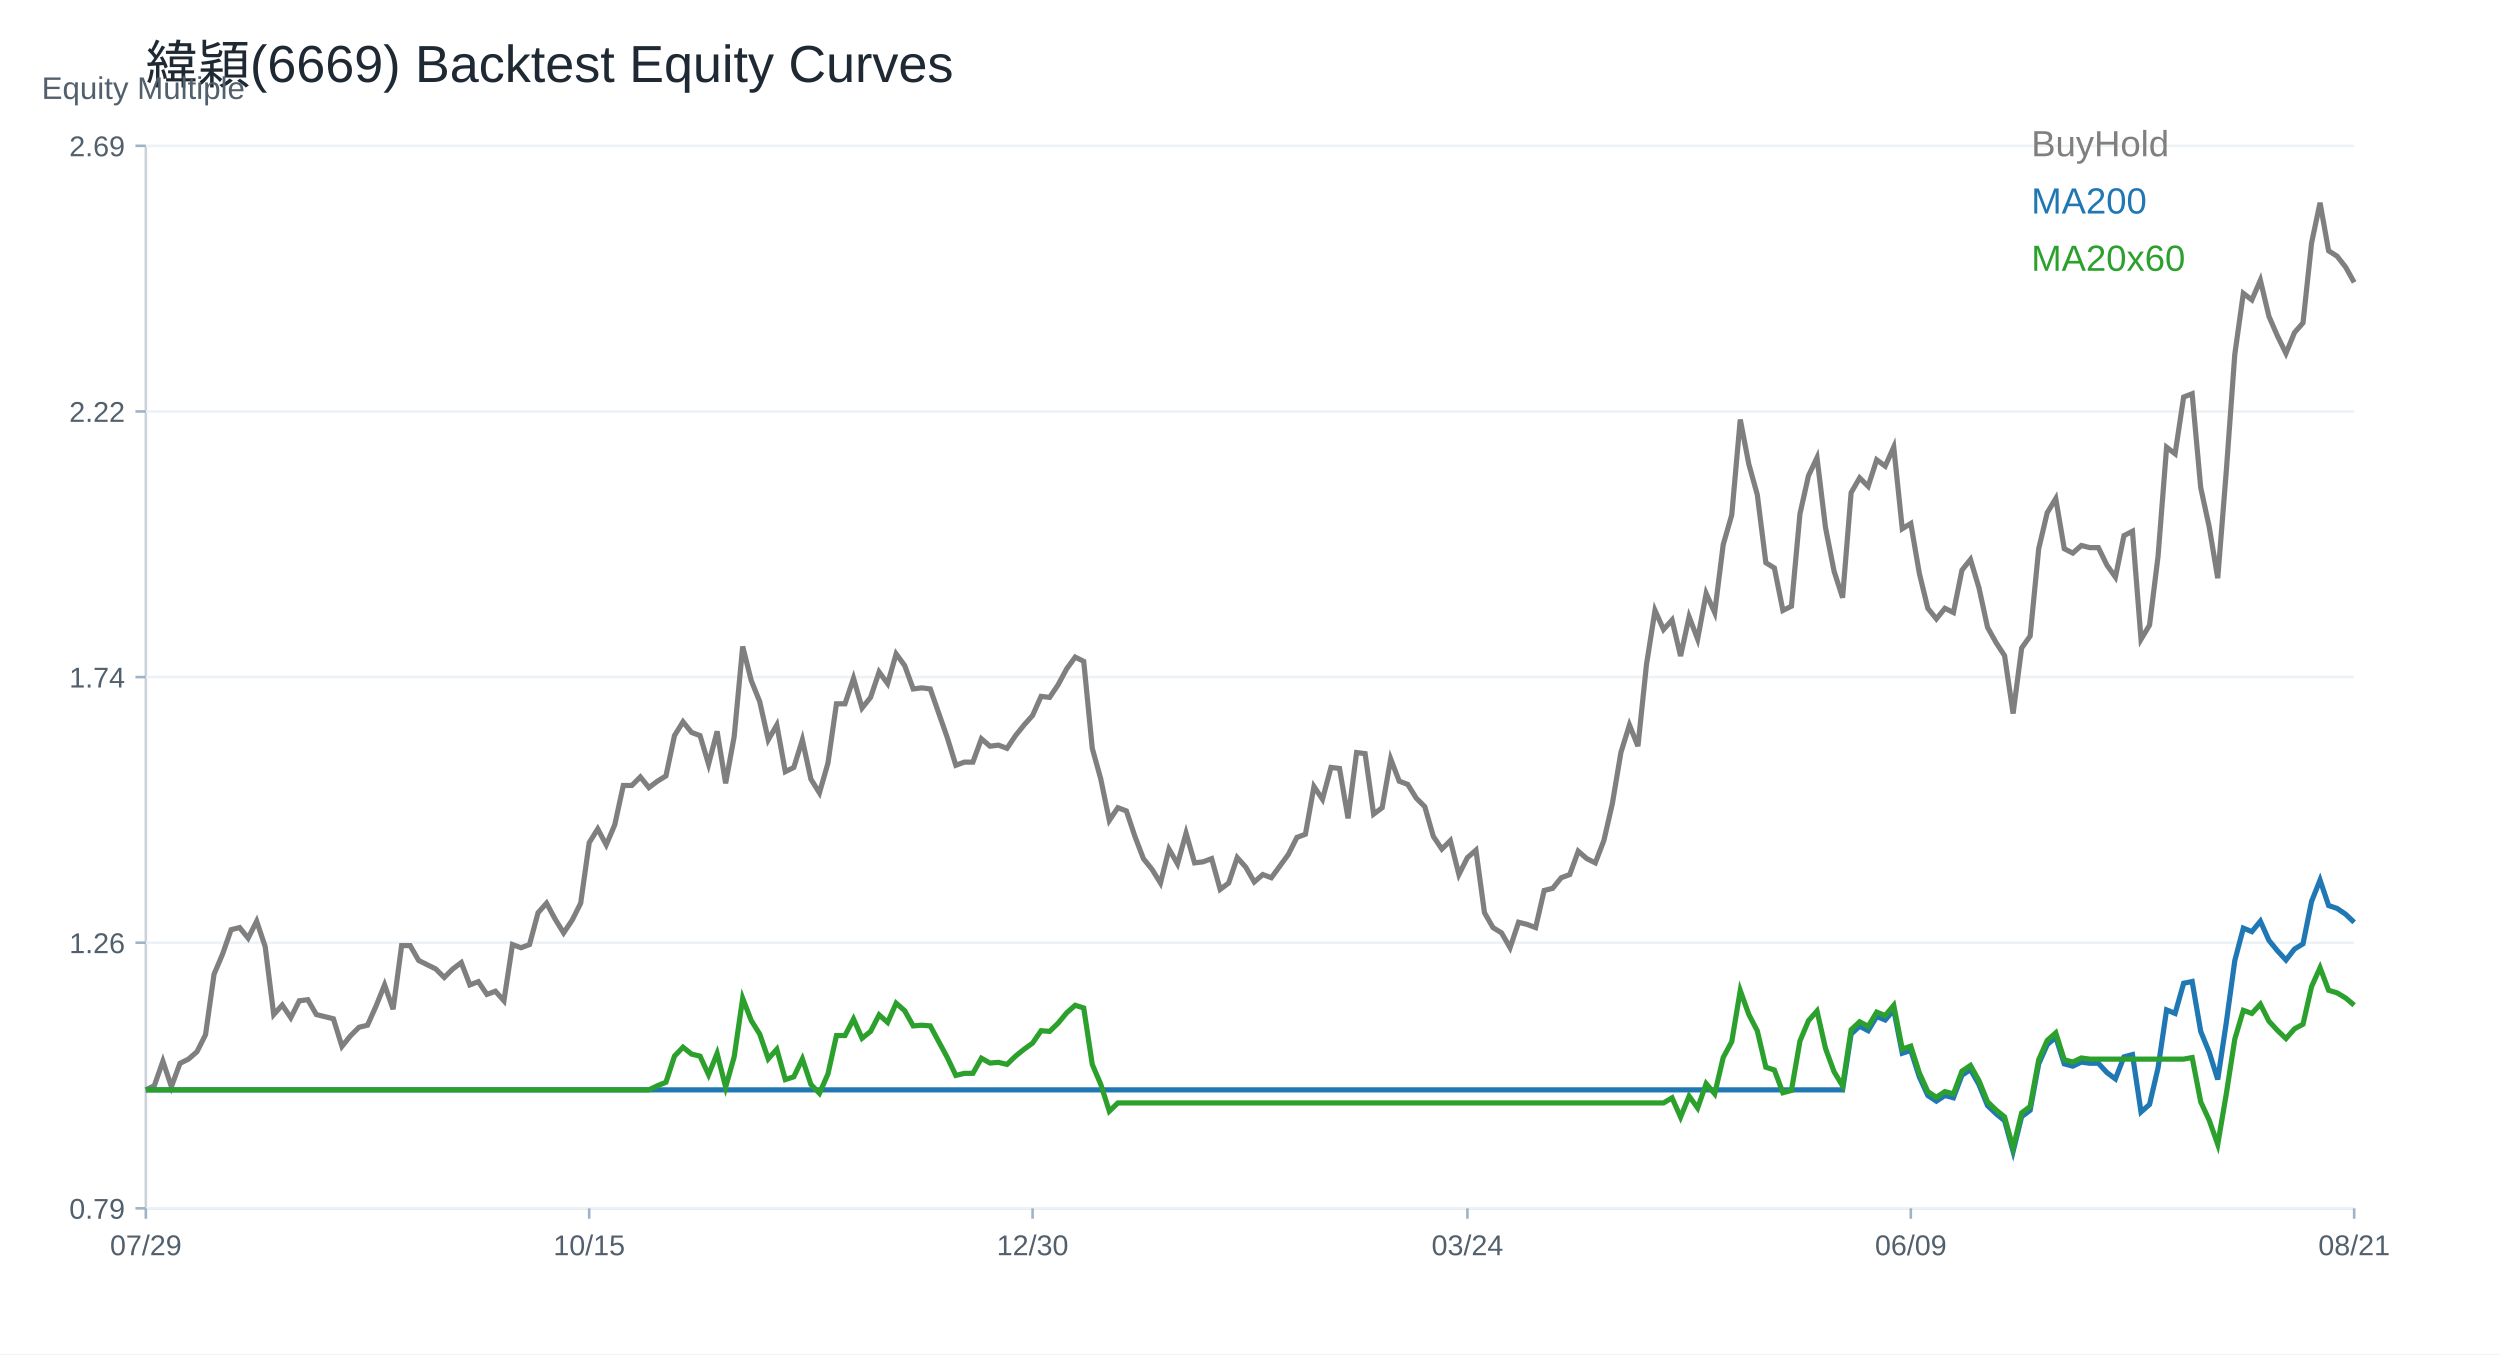
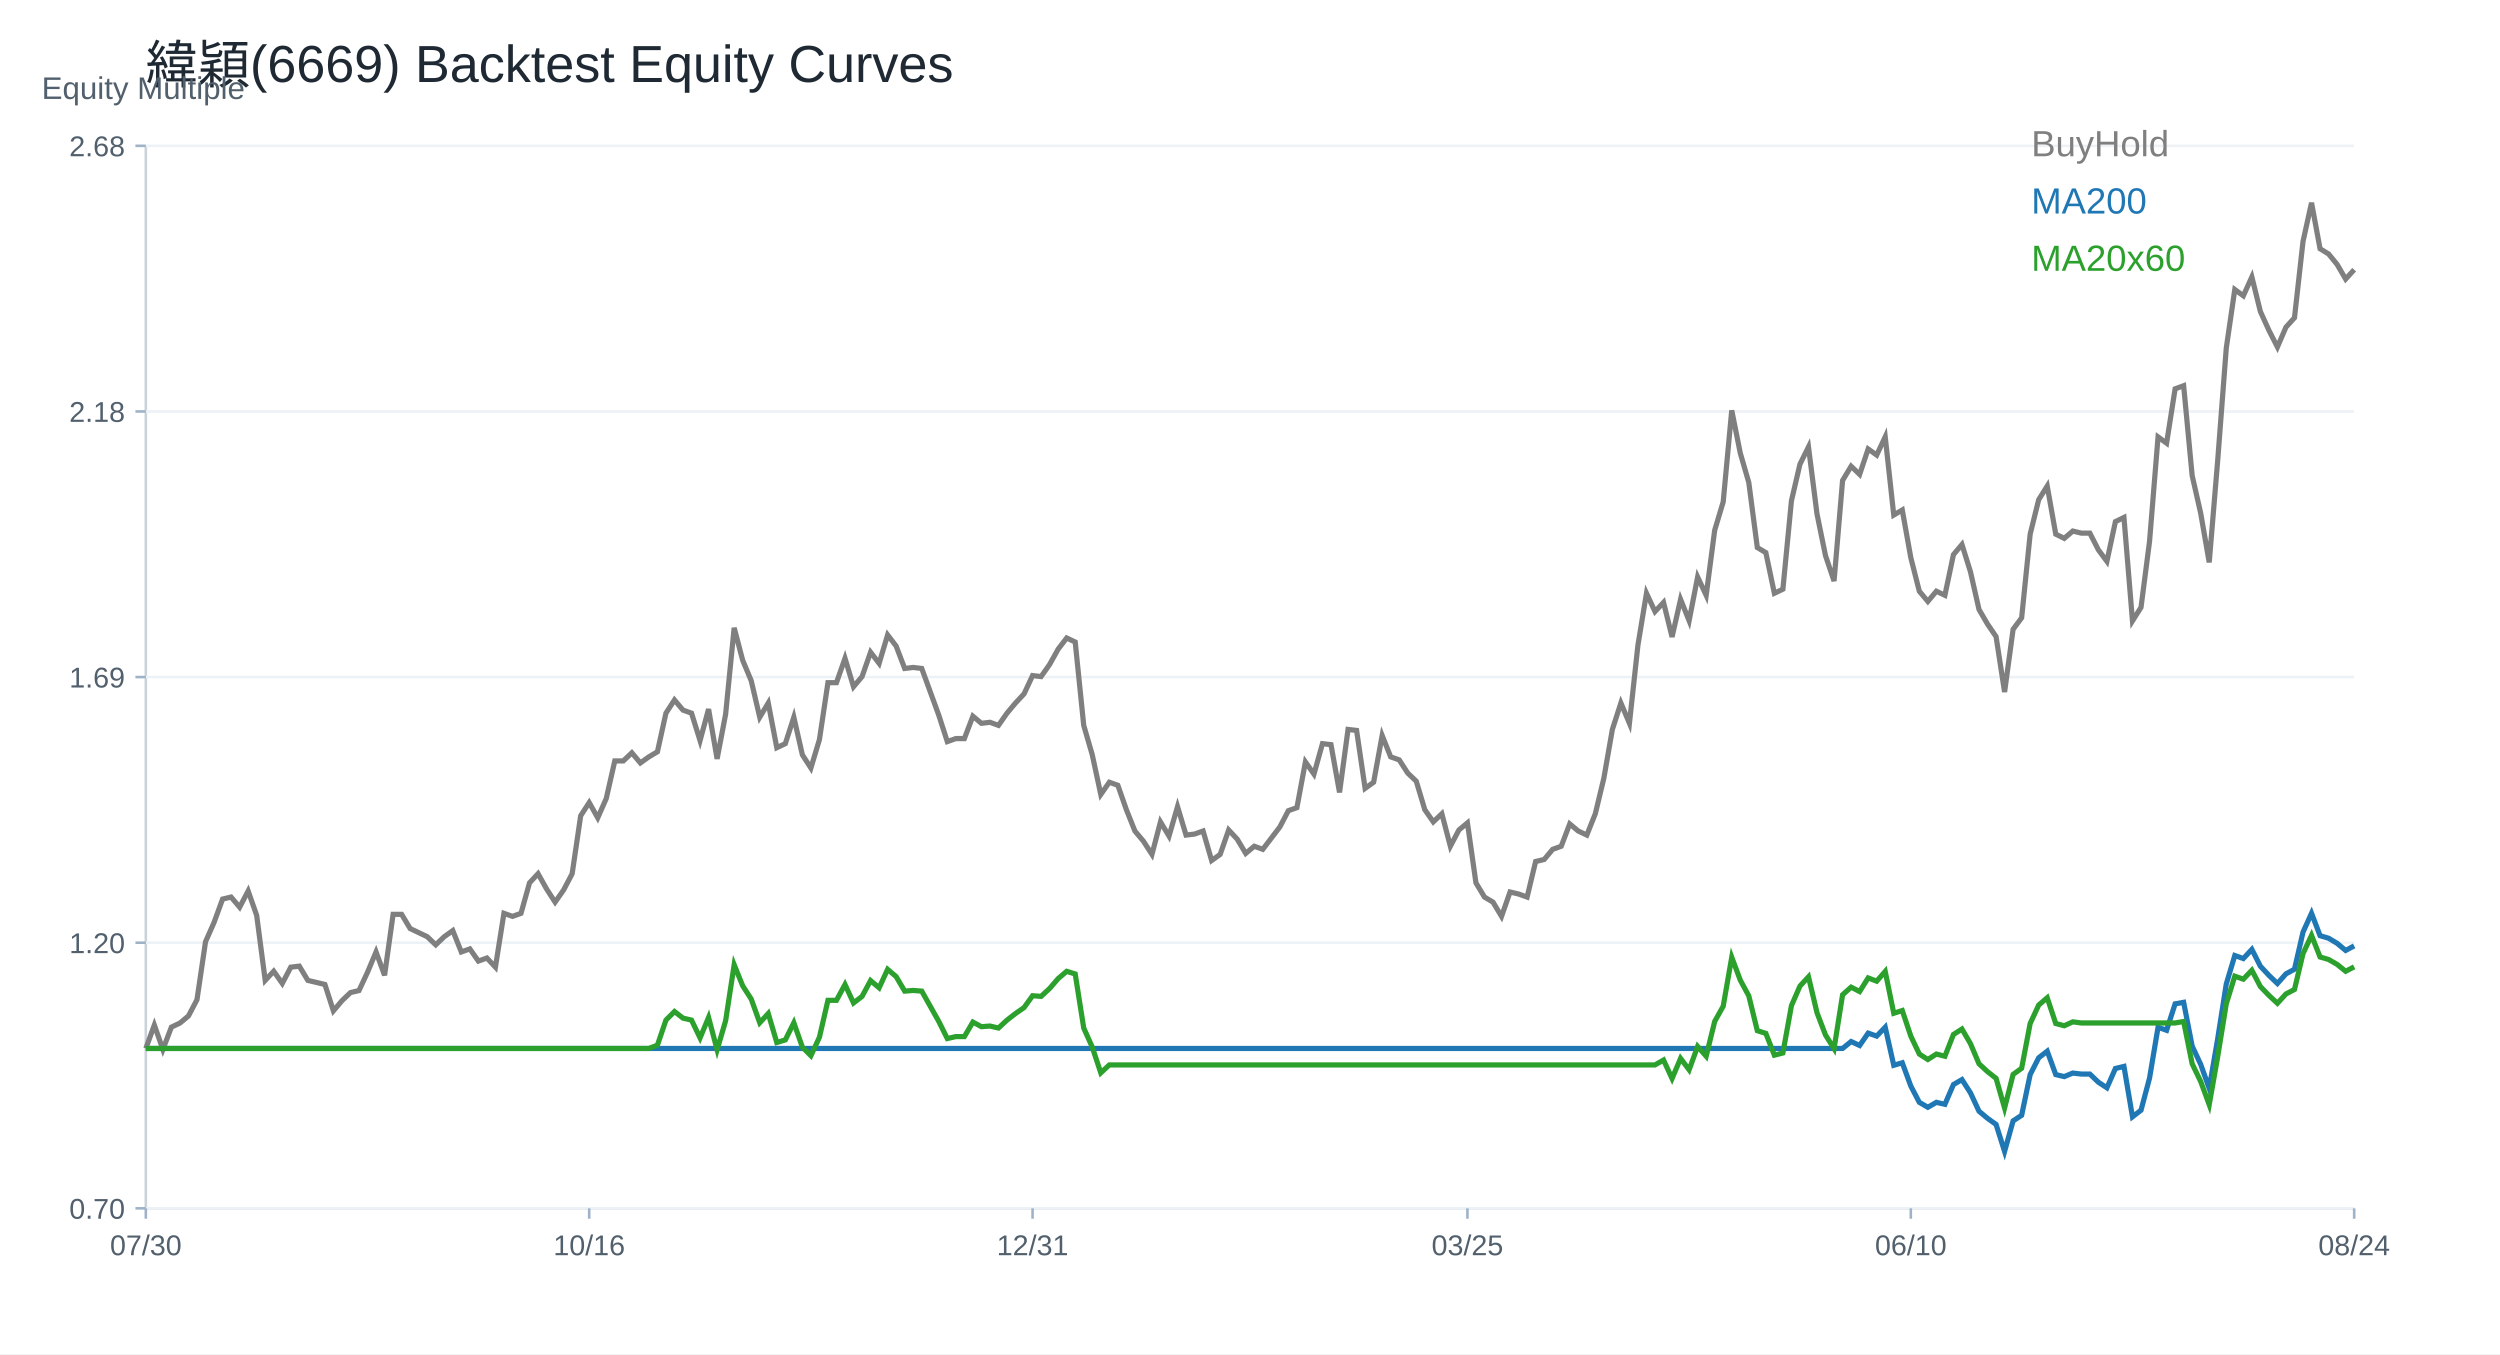
<svg xmlns="http://www.w3.org/2000/svg" width="960" height="520" viewBox="0 0 960 520">
  <rect width="100%" height="100%" fill="white" />
  <text x="56.00" y="32.00" font-size="20" font-family="Arial" fill="#1f2933" text-anchor="start">緯穎(6669) Backtest Equity Curves</text>
  <line x1="56" y1="464" x2="904" y2="464" stroke="#cbd2d9" />
  <line x1="56" y1="56" x2="56" y2="464" stroke="#cbd2d9" />
  <text x="16.00" y="38.00" font-size="12" font-family="Arial" fill="#52606d" text-anchor="start">Equity Multiple</text>
  <line x1="56" y1="464.00" x2="904" y2="464.00" stroke="#edf2f7" />
  <line x1="52" y1="464.00" x2="56" y2="464.00" stroke="#9fb3c8" />
-   <text x="48.00" y="468.00" font-size="11" font-family="Arial" fill="#52606d" text-anchor="end">0.79</text>
+   <text x="48.00" y="468.00" font-size="11" font-family="Arial" fill="#52606d" text-anchor="end">0.70</text>
  <line x1="56" y1="362.00" x2="904" y2="362.00" stroke="#edf2f7" />
  <line x1="52" y1="362.00" x2="56" y2="362.00" stroke="#9fb3c8" />
-   <text x="48.00" y="366.00" font-size="11" font-family="Arial" fill="#52606d" text-anchor="end">1.26</text>
+   <text x="48.00" y="366.00" font-size="11" font-family="Arial" fill="#52606d" text-anchor="end">1.20</text>
  <line x1="56" y1="260.00" x2="904" y2="260.00" stroke="#edf2f7" />
  <line x1="52" y1="260.00" x2="56" y2="260.00" stroke="#9fb3c8" />
-   <text x="48.00" y="264.00" font-size="11" font-family="Arial" fill="#52606d" text-anchor="end">1.74</text>
+   <text x="48.00" y="264.00" font-size="11" font-family="Arial" fill="#52606d" text-anchor="end">1.69</text>
  <line x1="56" y1="158.00" x2="904" y2="158.00" stroke="#edf2f7" />
  <line x1="52" y1="158.00" x2="56" y2="158.00" stroke="#9fb3c8" />
-   <text x="48.00" y="162.00" font-size="11" font-family="Arial" fill="#52606d" text-anchor="end">2.22</text>
+   <text x="48.00" y="162.00" font-size="11" font-family="Arial" fill="#52606d" text-anchor="end">2.18</text>
  <line x1="56" y1="56.00" x2="904" y2="56.00" stroke="#edf2f7" />
  <line x1="52" y1="56.00" x2="56" y2="56.00" stroke="#9fb3c8" />
-   <text x="48.00" y="60.00" font-size="11" font-family="Arial" fill="#52606d" text-anchor="end">2.69</text>
+   <text x="48.00" y="60.00" font-size="11" font-family="Arial" fill="#52606d" text-anchor="end">2.68</text>
  <line x1="56.00" y1="464" x2="56.00" y2="468" stroke="#9fb3c8" />
-   <text x="56.00" y="482.00" font-size="11" font-family="Arial" fill="#52606d" text-anchor="middle">07/29</text>
+   <text x="56.00" y="482.00" font-size="11" font-family="Arial" fill="#52606d" text-anchor="middle">07/30</text>
  <line x1="226.25" y1="464" x2="226.25" y2="468" stroke="#9fb3c8" />
-   <text x="226.25" y="482.00" font-size="11" font-family="Arial" fill="#52606d" text-anchor="middle">10/15</text>
+   <text x="226.25" y="482.00" font-size="11" font-family="Arial" fill="#52606d" text-anchor="middle">10/16</text>
  <line x1="396.51" y1="464" x2="396.51" y2="468" stroke="#9fb3c8" />
-   <text x="396.51" y="482.00" font-size="11" font-family="Arial" fill="#52606d" text-anchor="middle">12/30</text>
+   <text x="396.51" y="482.00" font-size="11" font-family="Arial" fill="#52606d" text-anchor="middle">12/31</text>
  <line x1="563.49" y1="464" x2="563.49" y2="468" stroke="#9fb3c8" />
-   <text x="563.49" y="482.00" font-size="11" font-family="Arial" fill="#52606d" text-anchor="middle">03/24</text>
+   <text x="563.49" y="482.00" font-size="11" font-family="Arial" fill="#52606d" text-anchor="middle">03/25</text>
  <line x1="733.75" y1="464" x2="733.75" y2="468" stroke="#9fb3c8" />
-   <text x="733.75" y="482.00" font-size="11" font-family="Arial" fill="#52606d" text-anchor="middle">06/09</text>
+   <text x="733.75" y="482.00" font-size="11" font-family="Arial" fill="#52606d" text-anchor="middle">06/10</text>
  <line x1="904.00" y1="464" x2="904.00" y2="468" stroke="#9fb3c8" />
-   <text x="904.00" y="482.00" font-size="11" font-family="Arial" fill="#52606d" text-anchor="middle">08/21</text>
-   <polyline fill="none" stroke="#7f7f7f" stroke-width="2" points="56.00,418.51 59.27,416.88 62.55,407.51 65.82,417.29 69.10,408.33 72.37,406.70 75.64,403.85 78.92,397.33 82.19,374.11 85.47,366.37 88.74,357.01 92.02,356.19 95.29,360.26 98.56,353.75 101.84,363.52 105.11,389.59 108.39,385.92 111.66,390.81 114.93,384.30 118.21,383.89 121.48,389.59 124.76,390.40 128.03,391.22 131.31,401.81 134.58,397.74 137.85,394.48 141.13,393.66 144.40,386.33 147.68,378.19 150.95,387.55 154.22,363.11 157.50,363.11 160.77,368.82 164.05,370.45 167.32,372.08 170.59,375.33 173.87,372.08 177.14,369.63 180.42,378.19 183.69,376.96 186.97,381.85 190.24,380.63 193.51,384.30 196.79,362.71 200.06,363.93 203.34,362.71 206.61,350.49 209.88,346.82 213.16,352.93 216.43,358.23 219.71,353.34 222.98,346.82 226.25,323.61 229.53,318.31 232.80,324.42 236.08,316.68 239.35,301.61 242.63,301.61 245.90,298.35 249.17,302.43 252.45,299.98 255.72,297.95 259.00,282.47 262.27,277.17 265.54,281.25 268.82,282.47 272.09,293.46 275.37,280.84 278.64,300.80 281.92,282.87 285.19,248.25 288.46,261.29 291.74,269.43 295.01,284.10 298.29,278.39 301.56,296.32 304.83,294.69 308.11,284.10 311.38,299.17 314.66,304.46 317.93,293.06 321.20,270.25 324.48,270.25 327.75,260.47 331.03,271.88 334.30,267.80 337.58,258.03 340.85,262.51 344.12,251.10 347.40,255.58 350.67,264.55 353.95,264.14 357.22,264.55 360.49,273.91 363.77,283.28 367.04,293.87 370.32,292.65 373.59,292.65 376.86,283.69 380.14,286.54 383.41,286.13 386.69,287.36 389.96,282.47 393.24,278.39 396.51,274.73 399.78,267.40 403.06,267.80 406.33,262.92 409.61,256.81 412.88,252.33 416.15,253.96 419.43,287.36 422.70,299.17 425.98,315.05 429.25,310.16 432.53,311.39 435.80,321.16 439.07,329.72 442.35,333.79 445.62,339.08 448.90,326.05 452.17,331.75 455.44,319.94 458.72,331.34 461.99,330.94 465.27,329.72 468.54,341.53 471.81,339.08 475.09,329.31 478.36,332.97 481.64,338.68 484.91,335.83 488.19,337.05 491.46,332.57 494.73,328.09 498.01,321.57 501.28,320.35 504.56,302.02 507.83,306.91 511.10,294.69 514.38,295.09 517.65,314.24 520.93,288.98 524.20,289.39 527.47,312.61 530.75,310.16 534.02,291.43 537.30,299.98 540.57,301.20 543.85,306.50 547.12,309.76 550.39,321.16 553.67,326.05 556.94,322.79 560.22,335.83 563.49,329.31 566.76,326.46 570.04,350.49 573.31,356.19 576.59,358.23 579.86,363.93 583.14,354.15 586.41,354.97 589.68,356.19 592.96,341.93 596.23,341.12 599.51,337.05 602.78,335.83 606.05,326.86 609.33,329.72 612.60,331.34 615.88,322.79 619.15,308.54 622.42,288.98 625.70,278.39 628.97,286.54 632.25,255.18 635.52,234.40 638.80,241.74 642.07,238.07 645.34,251.92 648.62,236.85 651.89,245.40 655.17,227.89 658.44,235.22 661.71,209.15 664.99,197.75 668.26,161.09 671.54,178.20 674.81,190.01 678.08,216.08 681.36,218.11 684.63,234.40 687.91,232.78 691.18,197.34 694.46,182.68 697.73,175.75 701.00,202.63 704.28,219.33 707.55,229.52 710.83,189.19 714.10,183.49 717.37,186.75 720.65,176.57 723.92,179.01 727.20,171.68 730.47,203.04 733.75,201.01 737.02,220.15 740.29,233.59 743.57,237.66 746.84,233.59 750.12,235.22 753.39,218.93 756.66,214.85 759.94,225.80 763.21,240.89 766.49,246.76 769.76,251.79 773.03,274.00 776.31,248.85 779.58,244.24 782.86,210.71 786.13,196.88 789.41,191.44 792.68,210.71 795.95,212.39 799.23,209.46 802.50,210.29 805.78,210.29 809.05,217.00 812.32,221.61 815.60,205.68 818.87,204.01 822.15,245.50 825.42,240.05 828.69,213.65 831.97,171.74 835.24,174.25 838.52,152.46 841.79,151.20 845.07,187.24 848.34,202.33 851.61,222.03 854.89,180.96 858.16,136.11 861.44,112.64 864.71,115.16 867.98,107.61 871.26,121.44 874.53,128.99 877.81,135.69 881.08,127.73 884.36,123.96 887.63,93.36 890.90,77.86 894.18,96.30 897.45,98.39 900.73,102.58 904.00,108.45" />
+   <text x="904.00" y="482.00" font-size="11" font-family="Arial" fill="#52606d" text-anchor="middle">08/24</text>
+   <polyline fill="none" stroke="#7f7f7f" stroke-width="2" points="56.00,402.61 59.27,393.63 62.55,403.00 65.82,394.41 69.10,392.85 72.37,390.12 75.64,383.88 78.92,361.64 82.19,354.23 85.47,345.25 88.74,344.47 92.02,348.37 95.29,342.13 98.56,351.50 101.84,376.47 105.11,372.95 108.39,377.64 111.66,371.39 114.93,371.00 118.21,376.47 121.48,377.25 124.76,378.03 128.03,388.17 131.31,384.27 134.58,381.15 137.85,380.37 141.13,373.34 144.40,365.54 147.68,374.52 150.95,351.11 154.22,351.11 157.50,356.57 160.77,358.13 164.05,359.69 167.32,362.81 170.59,359.69 173.87,357.35 177.14,365.54 180.42,364.37 183.69,369.05 186.97,367.88 190.24,371.39 193.51,350.72 196.79,351.89 200.06,350.72 203.34,339.01 206.61,335.50 209.88,341.35 213.16,346.42 216.43,341.74 219.71,335.50 222.98,313.26 226.25,308.19 229.53,314.04 232.80,306.63 236.08,292.19 239.35,292.19 242.63,289.07 245.90,292.97 249.17,290.63 252.45,288.68 255.72,273.85 259.00,268.78 262.27,272.68 265.54,273.85 268.82,284.39 272.09,272.29 275.37,291.41 278.64,274.24 281.92,241.08 285.19,253.56 288.46,261.37 291.74,275.41 295.01,269.95 298.29,287.12 301.56,285.56 304.83,275.41 308.11,289.85 311.38,294.92 314.66,284.00 317.93,262.15 321.20,262.15 324.48,252.78 327.75,263.71 331.03,259.81 334.30,250.44 337.58,254.74 340.85,243.81 344.12,248.10 347.40,256.69 350.67,256.30 353.95,256.69 357.22,265.66 360.49,274.63 363.77,284.78 367.04,283.61 370.32,283.61 373.59,275.02 376.86,277.75 380.14,277.36 383.41,278.54 386.69,273.85 389.96,269.95 393.24,266.44 396.51,259.42 399.78,259.81 403.06,255.13 406.33,249.27 409.61,244.98 412.88,246.54 416.15,278.54 419.43,289.85 422.70,305.07 425.98,300.38 429.25,301.55 432.53,310.92 435.80,319.11 439.07,323.01 442.35,328.09 445.62,315.60 448.90,321.06 452.17,309.75 455.44,320.67 458.72,320.28 461.99,319.11 465.27,330.43 468.54,328.09 471.81,318.72 475.09,322.23 478.36,327.70 481.64,324.96 484.91,326.14 488.19,321.84 491.46,317.55 494.73,311.31 498.01,310.14 501.28,292.58 504.56,297.26 507.83,285.56 511.10,285.95 514.38,304.29 517.65,280.10 520.93,280.49 524.20,302.73 527.47,300.38 530.75,282.44 534.02,290.63 537.30,291.80 540.57,296.87 543.85,299.99 547.12,310.92 550.39,315.60 553.67,312.48 556.94,324.96 560.22,318.72 563.49,315.99 566.76,339.01 570.04,344.47 573.31,346.42 576.59,351.89 579.86,342.52 583.14,343.30 586.41,344.47 589.68,330.82 592.96,330.04 596.23,326.14 599.51,324.96 602.78,316.38 606.05,319.11 609.33,320.67 612.60,312.48 615.88,298.82 619.15,280.10 622.42,269.95 625.70,277.75 628.97,247.71 632.25,227.81 635.52,234.84 638.80,231.33 642.07,244.59 645.34,230.16 648.62,238.35 651.89,221.57 655.17,228.59 658.44,203.62 661.71,192.70 664.99,157.58 668.26,173.97 671.54,185.29 674.81,210.26 678.08,212.21 681.36,227.81 684.63,226.25 687.91,192.31 691.18,178.26 694.46,171.63 697.73,197.38 701.00,213.38 704.28,223.13 707.55,184.51 710.83,179.04 714.10,182.17 717.37,172.41 720.65,174.75 723.92,167.73 727.20,197.77 730.47,195.82 733.75,214.16 737.02,227.03 740.29,230.94 743.57,227.03 746.84,228.59 750.12,212.99 753.39,209.09 756.66,219.57 759.94,234.03 763.21,239.65 766.49,244.46 769.76,265.74 773.03,241.65 776.31,237.24 779.58,205.12 782.86,191.87 786.13,186.65 789.41,205.12 792.68,206.73 795.95,203.92 799.23,204.72 802.50,204.72 805.78,211.14 809.05,215.56 812.32,200.30 815.60,198.70 818.87,238.44 822.15,233.22 825.42,207.93 828.69,167.78 831.97,170.19 835.24,149.32 838.52,148.11 841.79,182.64 845.07,197.09 848.34,215.96 851.61,176.62 854.89,133.66 858.16,111.18 861.44,113.59 864.71,106.36 867.98,119.61 871.26,126.84 874.53,133.26 877.81,125.63 881.08,122.02 884.36,92.71 887.63,77.86 890.90,95.52 894.18,97.53 897.45,101.54 900.73,107.16 904.00,103.55" />
  <text x="780.00" y="60.00" font-size="14" font-family="Arial" fill="#7f7f7f" text-anchor="start">BuyHold</text>
-   <polyline fill="none" stroke="#1f77b4" stroke-width="2" points="56.00,418.51 59.27,418.51 62.55,418.51 65.82,418.51 69.10,418.51 72.37,418.51 75.64,418.51 78.92,418.51 82.19,418.51 85.47,418.51 88.74,418.51 92.02,418.51 95.29,418.51 98.56,418.51 101.84,418.51 105.11,418.51 108.39,418.51 111.66,418.51 114.93,418.51 118.21,418.51 121.48,418.51 124.76,418.51 128.03,418.51 131.31,418.51 134.58,418.51 137.85,418.51 141.13,418.51 144.40,418.51 147.68,418.51 150.95,418.51 154.22,418.51 157.50,418.51 160.77,418.51 164.05,418.51 167.32,418.51 170.59,418.51 173.87,418.51 177.14,418.51 180.42,418.51 183.69,418.51 186.97,418.51 190.24,418.51 193.51,418.51 196.79,418.51 200.06,418.51 203.34,418.51 206.61,418.51 209.88,418.51 213.16,418.51 216.43,418.51 219.71,418.51 222.98,418.51 226.25,418.51 229.53,418.51 232.80,418.51 236.08,418.51 239.35,418.51 242.63,418.51 245.90,418.51 249.17,418.51 252.45,418.51 255.72,418.51 259.00,418.51 262.27,418.51 265.54,418.51 268.82,418.51 272.09,418.51 275.37,418.51 278.64,418.51 281.92,418.51 285.19,418.51 288.46,418.51 291.74,418.51 295.01,418.51 298.29,418.51 301.56,418.51 304.83,418.51 308.11,418.51 311.38,418.51 314.66,418.51 317.93,418.51 321.20,418.51 324.48,418.51 327.75,418.51 331.03,418.51 334.30,418.51 337.58,418.51 340.85,418.51 344.12,418.51 347.40,418.51 350.67,418.51 353.95,418.51 357.22,418.51 360.49,418.51 363.77,418.51 367.04,418.51 370.32,418.51 373.59,418.51 376.86,418.51 380.14,418.51 383.41,418.51 386.69,418.51 389.96,418.51 393.24,418.51 396.51,418.51 399.78,418.51 403.06,418.51 406.33,418.51 409.61,418.51 412.88,418.51 416.15,418.51 419.43,418.51 422.70,418.51 425.98,418.51 429.25,418.51 432.53,418.51 435.80,418.51 439.07,418.51 442.35,418.51 445.62,418.51 448.90,418.51 452.17,418.51 455.44,418.51 458.72,418.51 461.99,418.51 465.27,418.51 468.54,418.51 471.81,418.51 475.09,418.51 478.36,418.51 481.64,418.51 484.91,418.51 488.19,418.51 491.46,418.51 494.73,418.51 498.01,418.51 501.28,418.51 504.56,418.51 507.83,418.51 511.10,418.51 514.38,418.51 517.65,418.51 520.93,418.51 524.20,418.51 527.47,418.51 530.75,418.51 534.02,418.51 537.30,418.51 540.57,418.51 543.85,418.51 547.12,418.51 550.39,418.51 553.67,418.51 556.94,418.51 560.22,418.51 563.49,418.51 566.76,418.51 570.04,418.51 573.31,418.51 576.59,418.51 579.86,418.51 583.14,418.51 586.41,418.51 589.68,418.51 592.96,418.51 596.23,418.51 599.51,418.51 602.78,418.51 606.05,418.51 609.33,418.51 612.60,418.51 615.88,418.51 619.15,418.51 622.42,418.51 625.70,418.51 628.97,418.51 632.25,418.51 635.52,418.51 638.80,418.51 642.07,418.51 645.34,418.51 648.62,418.51 651.89,418.51 655.17,418.51 658.44,418.51 661.71,418.51 664.99,418.51 668.26,418.51 671.54,418.51 674.81,418.51 678.08,418.51 681.36,418.51 684.63,418.51 687.91,418.51 691.18,418.51 694.46,418.51 697.73,418.51 701.00,418.51 704.28,418.51 707.55,418.51 710.83,397.08 714.10,394.05 717.37,395.79 720.65,390.38 723.92,391.67 727.20,387.78 730.47,404.44 733.75,403.36 737.02,413.53 740.29,420.67 743.57,422.84 746.84,420.67 750.12,421.54 753.39,412.88 756.66,410.72 759.94,416.54 763.21,424.55 766.49,427.67 769.76,430.34 773.03,442.14 776.31,428.78 779.58,426.33 782.86,408.52 786.13,401.17 789.41,398.28 792.68,408.52 795.95,409.41 799.23,407.85 802.50,408.30 805.78,408.30 809.05,411.86 812.32,414.31 815.60,405.85 818.87,404.96 822.15,427.00 825.42,424.11 828.69,410.08 831.97,387.81 835.24,389.15 838.52,377.57 841.79,376.90 845.07,396.05 848.34,404.07 851.61,414.53 854.89,392.71 858.16,368.88 861.44,356.41 864.71,357.75 867.98,353.74 871.26,361.09 874.53,365.10 877.81,368.66 881.08,364.43 884.36,362.42 887.63,346.17 890.90,337.93 894.18,347.73 897.45,348.84 900.73,351.07 904.00,354.19" />
+   <polyline fill="none" stroke="#1f77b4" stroke-width="2" points="56.00,402.61 59.27,402.61 62.55,402.61 65.82,402.61 69.10,402.61 72.37,402.61 75.64,402.61 78.92,402.61 82.19,402.61 85.47,402.61 88.74,402.61 92.02,402.61 95.29,402.61 98.56,402.61 101.84,402.61 105.11,402.61 108.39,402.61 111.66,402.61 114.93,402.61 118.21,402.61 121.48,402.61 124.76,402.61 128.03,402.61 131.31,402.61 134.58,402.61 137.85,402.61 141.13,402.61 144.40,402.61 147.68,402.61 150.95,402.61 154.22,402.61 157.50,402.61 160.77,402.61 164.05,402.61 167.32,402.61 170.59,402.61 173.87,402.61 177.14,402.61 180.42,402.61 183.69,402.61 186.97,402.61 190.24,402.61 193.51,402.61 196.79,402.61 200.06,402.61 203.34,402.61 206.61,402.61 209.88,402.61 213.16,402.61 216.43,402.61 219.71,402.61 222.98,402.61 226.25,402.61 229.53,402.61 232.80,402.61 236.08,402.61 239.35,402.61 242.63,402.61 245.90,402.61 249.17,402.61 252.45,402.61 255.72,402.61 259.00,402.61 262.27,402.61 265.54,402.61 268.82,402.61 272.09,402.61 275.37,402.61 278.64,402.61 281.92,402.61 285.19,402.61 288.46,402.61 291.74,402.61 295.01,402.61 298.29,402.61 301.56,402.61 304.83,402.61 308.11,402.61 311.38,402.61 314.66,402.61 317.93,402.61 321.20,402.61 324.48,402.61 327.75,402.61 331.03,402.61 334.30,402.61 337.58,402.61 340.85,402.61 344.12,402.61 347.40,402.61 350.67,402.61 353.95,402.61 357.22,402.61 360.49,402.61 363.77,402.61 367.04,402.61 370.32,402.61 373.59,402.61 376.86,402.61 380.14,402.61 383.41,402.61 386.69,402.61 389.96,402.61 393.24,402.61 396.51,402.61 399.78,402.61 403.06,402.61 406.33,402.61 409.61,402.61 412.88,402.61 416.15,402.61 419.43,402.61 422.70,402.61 425.98,402.61 429.25,402.61 432.53,402.61 435.80,402.61 439.07,402.61 442.35,402.61 445.62,402.61 448.90,402.61 452.17,402.61 455.44,402.61 458.72,402.61 461.99,402.61 465.27,402.61 468.54,402.61 471.81,402.61 475.09,402.61 478.36,402.61 481.64,402.61 484.91,402.61 488.19,402.61 491.46,402.61 494.73,402.61 498.01,402.61 501.28,402.61 504.56,402.61 507.83,402.61 511.10,402.61 514.38,402.61 517.65,402.61 520.93,402.61 524.20,402.61 527.47,402.61 530.75,402.61 534.02,402.61 537.30,402.61 540.57,402.61 543.85,402.61 547.12,402.61 550.39,402.61 553.67,402.61 556.94,402.61 560.22,402.61 563.49,402.61 566.76,402.61 570.04,402.61 573.31,402.61 576.59,402.61 579.86,402.61 583.14,402.61 586.41,402.61 589.68,402.61 592.96,402.61 596.23,402.61 599.51,402.61 602.78,402.61 606.05,402.61 609.33,402.61 612.60,402.61 615.88,402.61 619.15,402.61 622.42,402.61 625.70,402.61 628.97,402.61 632.25,402.61 635.52,402.61 638.80,402.61 642.07,402.61 645.34,402.61 648.62,402.61 651.89,402.61 655.17,402.61 658.44,402.61 661.71,402.61 664.99,402.61 668.26,402.61 671.54,402.61 674.81,402.61 678.08,402.61 681.36,402.61 684.63,402.61 687.91,402.61 691.18,402.61 694.46,402.61 697.73,402.61 701.00,402.61 704.28,402.61 707.55,402.61 710.83,399.95 714.10,401.47 717.37,396.72 720.65,397.86 723.92,394.44 727.20,409.06 730.47,408.11 733.75,417.04 737.02,423.30 740.29,425.20 743.57,423.30 746.84,424.06 750.12,416.47 753.39,414.57 756.66,419.67 759.94,426.71 763.21,429.44 766.49,431.79 769.76,442.14 773.03,430.42 776.31,428.27 779.58,412.64 782.86,406.19 786.13,403.65 789.41,412.64 792.68,413.42 795.95,412.05 799.23,412.44 802.50,412.44 805.78,415.57 809.05,417.72 812.32,410.30 815.60,409.51 818.87,428.86 822.15,426.32 825.42,414.01 828.69,394.47 831.97,395.64 835.24,385.48 838.52,384.89 841.79,401.70 845.07,408.73 848.34,417.92 851.61,398.77 854.89,377.86 858.16,366.92 861.44,368.09 864.71,364.57 867.98,371.02 871.26,374.54 874.53,377.67 877.81,373.95 881.08,372.19 884.36,357.93 887.63,350.70 890.90,359.30 894.18,360.28 897.45,362.23 900.73,364.97 904.00,363.21" />
  <text x="780.00" y="82.00" font-size="14" font-family="Arial" fill="#1f77b4" text-anchor="start">MA200</text>
-   <polyline fill="none" stroke="#2ca02c" stroke-width="2" points="56.00,418.51 59.27,418.51 62.55,418.51 65.82,418.51 69.10,418.51 72.37,418.51 75.64,418.51 78.92,418.51 82.19,418.51 85.47,418.51 88.74,418.51 92.02,418.51 95.29,418.51 98.56,418.51 101.84,418.51 105.11,418.51 108.39,418.51 111.66,418.51 114.93,418.51 118.21,418.51 121.48,418.51 124.76,418.51 128.03,418.51 131.31,418.51 134.58,418.51 137.85,418.51 141.13,418.51 144.40,418.51 147.68,418.51 150.95,418.51 154.22,418.51 157.50,418.51 160.77,418.51 164.05,418.51 167.32,418.51 170.59,418.51 173.87,418.51 177.14,418.51 180.42,418.51 183.69,418.51 186.97,418.51 190.24,418.51 193.51,418.51 196.79,418.51 200.06,418.51 203.34,418.51 206.61,418.51 209.88,418.51 213.16,418.51 216.43,418.51 219.71,418.51 222.98,418.51 226.25,418.51 229.53,418.51 232.80,418.51 236.08,418.51 239.35,418.51 242.63,418.51 245.90,418.51 249.17,418.51 252.45,416.92 255.72,415.60 259.00,405.56 262.27,402.13 265.54,404.77 268.82,405.56 272.09,412.70 275.37,404.51 278.64,417.45 281.92,405.83 285.19,383.37 288.46,391.83 291.74,397.11 295.01,406.62 298.29,402.92 301.56,414.55 304.83,413.49 308.11,406.62 311.38,416.40 314.66,419.83 317.93,412.43 321.20,397.64 324.48,397.64 327.75,391.30 331.03,398.70 334.30,396.05 337.58,389.71 340.85,392.62 344.12,385.22 347.40,388.13 350.67,393.94 353.95,393.68 357.22,393.94 360.49,400.02 363.77,406.09 367.04,412.96 370.32,412.17 373.59,412.17 376.86,406.36 380.14,408.21 383.41,407.94 386.69,408.73 389.96,405.56 393.24,402.92 396.51,400.55 399.78,395.79 403.06,396.05 406.33,392.88 409.61,388.92 412.88,386.02 416.15,387.07 419.43,408.73 422.70,416.40 425.98,426.70 429.25,423.53 432.53,423.53 435.80,423.53 439.07,423.53 442.35,423.53 445.62,423.53 448.90,423.53 452.17,423.53 455.44,423.53 458.72,423.53 461.99,423.53 465.27,423.53 468.54,423.53 471.81,423.53 475.09,423.53 478.36,423.53 481.64,423.53 484.91,423.53 488.19,423.53 491.46,423.53 494.73,423.53 498.01,423.53 501.28,423.53 504.56,423.53 507.83,423.53 511.10,423.53 514.38,423.53 517.65,423.53 520.93,423.53 524.20,423.53 527.47,423.53 530.75,423.53 534.02,423.53 537.30,423.53 540.57,423.53 543.85,423.53 547.12,423.53 550.39,423.53 553.67,423.53 556.94,423.53 560.22,423.53 563.49,423.53 566.76,423.53 570.04,423.53 573.31,423.53 576.59,423.53 579.86,423.53 583.14,423.53 586.41,423.53 589.68,423.53 592.96,423.53 596.23,423.53 599.51,423.53 602.78,423.53 606.05,423.53 609.33,423.53 612.60,423.53 615.88,423.53 619.15,423.53 622.42,423.53 625.70,423.53 628.97,423.53 632.25,423.53 635.52,423.53 638.80,423.53 642.07,421.57 645.34,428.98 648.62,420.91 651.89,425.49 655.17,416.12 658.44,420.04 661.71,406.09 664.99,399.99 668.26,380.38 671.54,389.53 674.81,395.85 678.08,409.80 681.36,410.89 684.63,419.61 687.91,418.73 691.18,399.77 694.46,391.93 697.73,388.22 701.00,402.61 704.28,411.54 707.55,416.99 710.83,395.41 714.10,392.36 717.37,394.11 720.65,388.66 723.92,389.97 727.20,386.04 730.47,402.82 733.75,401.73 737.02,411.98 740.29,419.17 743.57,421.35 746.84,419.17 750.12,420.04 753.39,411.32 756.66,409.14 759.94,415.00 763.21,423.08 766.49,426.21 769.76,428.91 773.03,440.79 776.31,427.34 779.58,424.87 782.86,406.93 786.13,399.53 789.41,396.61 792.68,406.93 795.95,407.83 799.23,406.26 802.50,406.70 805.78,406.70 809.05,406.70 812.32,406.70 815.60,406.70 818.87,406.70 822.15,406.70 825.42,406.70 828.69,406.70 831.97,406.70 835.24,406.70 838.52,406.70 841.79,406.11 845.07,423.08 848.34,430.18 851.61,439.45 854.89,420.12 858.16,399.01 861.44,387.97 864.71,389.15 867.98,385.60 871.26,392.11 874.53,395.66 877.81,398.81 881.08,395.07 884.36,393.29 887.63,378.89 890.90,371.59 894.18,380.27 897.45,381.26 900.73,383.23 904.00,385.99" />
+   <polyline fill="none" stroke="#2ca02c" stroke-width="2" points="56.00,402.61 59.27,402.61 62.55,402.61 65.82,402.61 69.10,402.61 72.37,402.61 75.64,402.61 78.92,402.61 82.19,402.61 85.47,402.61 88.74,402.61 92.02,402.61 95.29,402.61 98.56,402.61 101.84,402.61 105.11,402.61 108.39,402.61 111.66,402.61 114.93,402.61 118.21,402.61 121.48,402.61 124.76,402.61 128.03,402.61 131.31,402.61 134.58,402.61 137.85,402.61 141.13,402.61 144.40,402.61 147.68,402.61 150.95,402.61 154.22,402.61 157.50,402.61 160.77,402.61 164.05,402.61 167.32,402.61 170.59,402.61 173.87,402.61 177.14,402.61 180.42,402.61 183.69,402.61 186.97,402.61 190.24,402.61 193.51,402.61 196.79,402.61 200.06,402.61 203.34,402.61 206.61,402.61 209.88,402.61 213.16,402.61 216.43,402.61 219.71,402.61 222.98,402.61 226.25,402.61 229.53,402.61 232.80,402.61 236.08,402.61 239.35,402.61 242.63,402.61 245.90,402.61 249.17,402.61 252.45,401.34 255.72,391.72 259.00,388.43 262.27,390.96 265.54,391.72 268.82,398.56 272.09,390.71 275.37,403.11 278.64,391.98 281.92,370.46 285.19,378.56 288.46,383.62 291.74,392.74 295.01,389.19 298.29,400.33 301.56,399.32 304.83,392.74 308.11,402.10 311.38,405.39 314.66,398.30 317.93,384.13 321.20,384.13 324.48,378.06 327.75,385.14 331.03,382.61 334.30,376.54 337.58,379.32 340.85,372.23 344.12,375.02 347.40,380.59 350.67,380.33 353.95,380.59 357.22,386.41 360.49,392.23 363.77,398.81 367.04,398.05 370.32,398.05 373.59,392.48 376.86,394.25 380.14,394.00 383.41,394.76 386.69,391.72 389.96,389.19 393.24,386.91 396.51,382.36 399.78,382.61 403.06,379.57 406.33,375.78 409.61,372.99 412.88,374.01 416.15,394.76 419.43,402.10 422.70,411.97 425.98,408.93 429.25,408.93 432.53,408.93 435.80,408.93 439.07,408.93 442.35,408.93 445.62,408.93 448.90,408.93 452.17,408.93 455.44,408.93 458.72,408.93 461.99,408.93 465.27,408.93 468.54,408.93 471.81,408.93 475.09,408.93 478.36,408.93 481.64,408.93 484.91,408.93 488.19,408.93 491.46,408.93 494.73,408.93 498.01,408.93 501.28,408.93 504.56,408.93 507.83,408.93 511.10,408.93 514.38,408.93 517.65,408.93 520.93,408.93 524.20,408.93 527.47,408.93 530.75,408.93 534.02,408.93 537.30,408.93 540.57,408.93 543.85,408.93 547.12,408.93 550.39,408.93 553.67,408.93 556.94,408.93 560.22,408.93 563.49,408.93 566.76,408.93 570.04,408.93 573.31,408.93 576.59,408.93 579.86,408.93 583.14,408.93 586.41,408.93 589.68,408.93 592.96,408.93 596.23,408.93 599.51,408.93 602.78,408.93 606.05,408.93 609.33,408.93 612.60,408.93 615.88,408.93 619.15,408.93 622.42,408.93 625.70,408.93 628.97,408.93 632.25,408.93 635.52,408.93 638.80,407.06 642.07,414.15 645.34,406.43 648.62,410.81 651.89,401.83 655.17,405.59 658.44,392.23 661.71,386.38 664.99,367.59 668.26,376.36 671.54,382.42 674.81,395.78 678.08,396.82 681.36,405.18 684.63,404.34 687.91,386.17 691.18,378.66 694.46,375.11 697.73,388.89 701.00,397.45 704.28,402.67 707.55,382.00 710.83,379.07 714.10,380.75 717.37,375.52 720.65,376.78 723.92,373.02 727.20,389.10 730.47,388.05 733.75,397.87 737.02,404.76 740.29,406.85 743.57,404.76 746.84,405.59 750.12,397.24 753.39,395.15 756.66,400.77 759.94,408.50 763.21,411.51 766.49,414.09 769.76,425.47 773.03,412.58 776.31,410.22 779.58,393.03 782.86,385.94 786.13,383.15 789.41,393.03 792.68,393.89 795.95,392.39 799.23,392.82 802.50,392.82 805.78,392.82 809.05,392.82 812.32,392.82 815.60,392.82 818.87,392.82 822.15,392.82 825.42,392.82 828.69,392.82 831.97,392.82 835.24,392.82 838.52,392.25 841.79,408.50 845.07,415.30 848.34,424.19 851.61,405.67 854.89,385.45 858.16,374.86 861.44,376.00 864.71,372.59 867.98,378.83 871.26,382.23 874.53,385.26 877.81,381.67 881.08,379.96 884.36,366.17 887.63,359.18 890.90,367.49 894.18,368.44 897.45,370.33 900.73,372.97 904.00,371.27" />
  <text x="780.00" y="104.00" font-size="14" font-family="Arial" fill="#2ca02c" text-anchor="start">MA20x60</text>
</svg>
